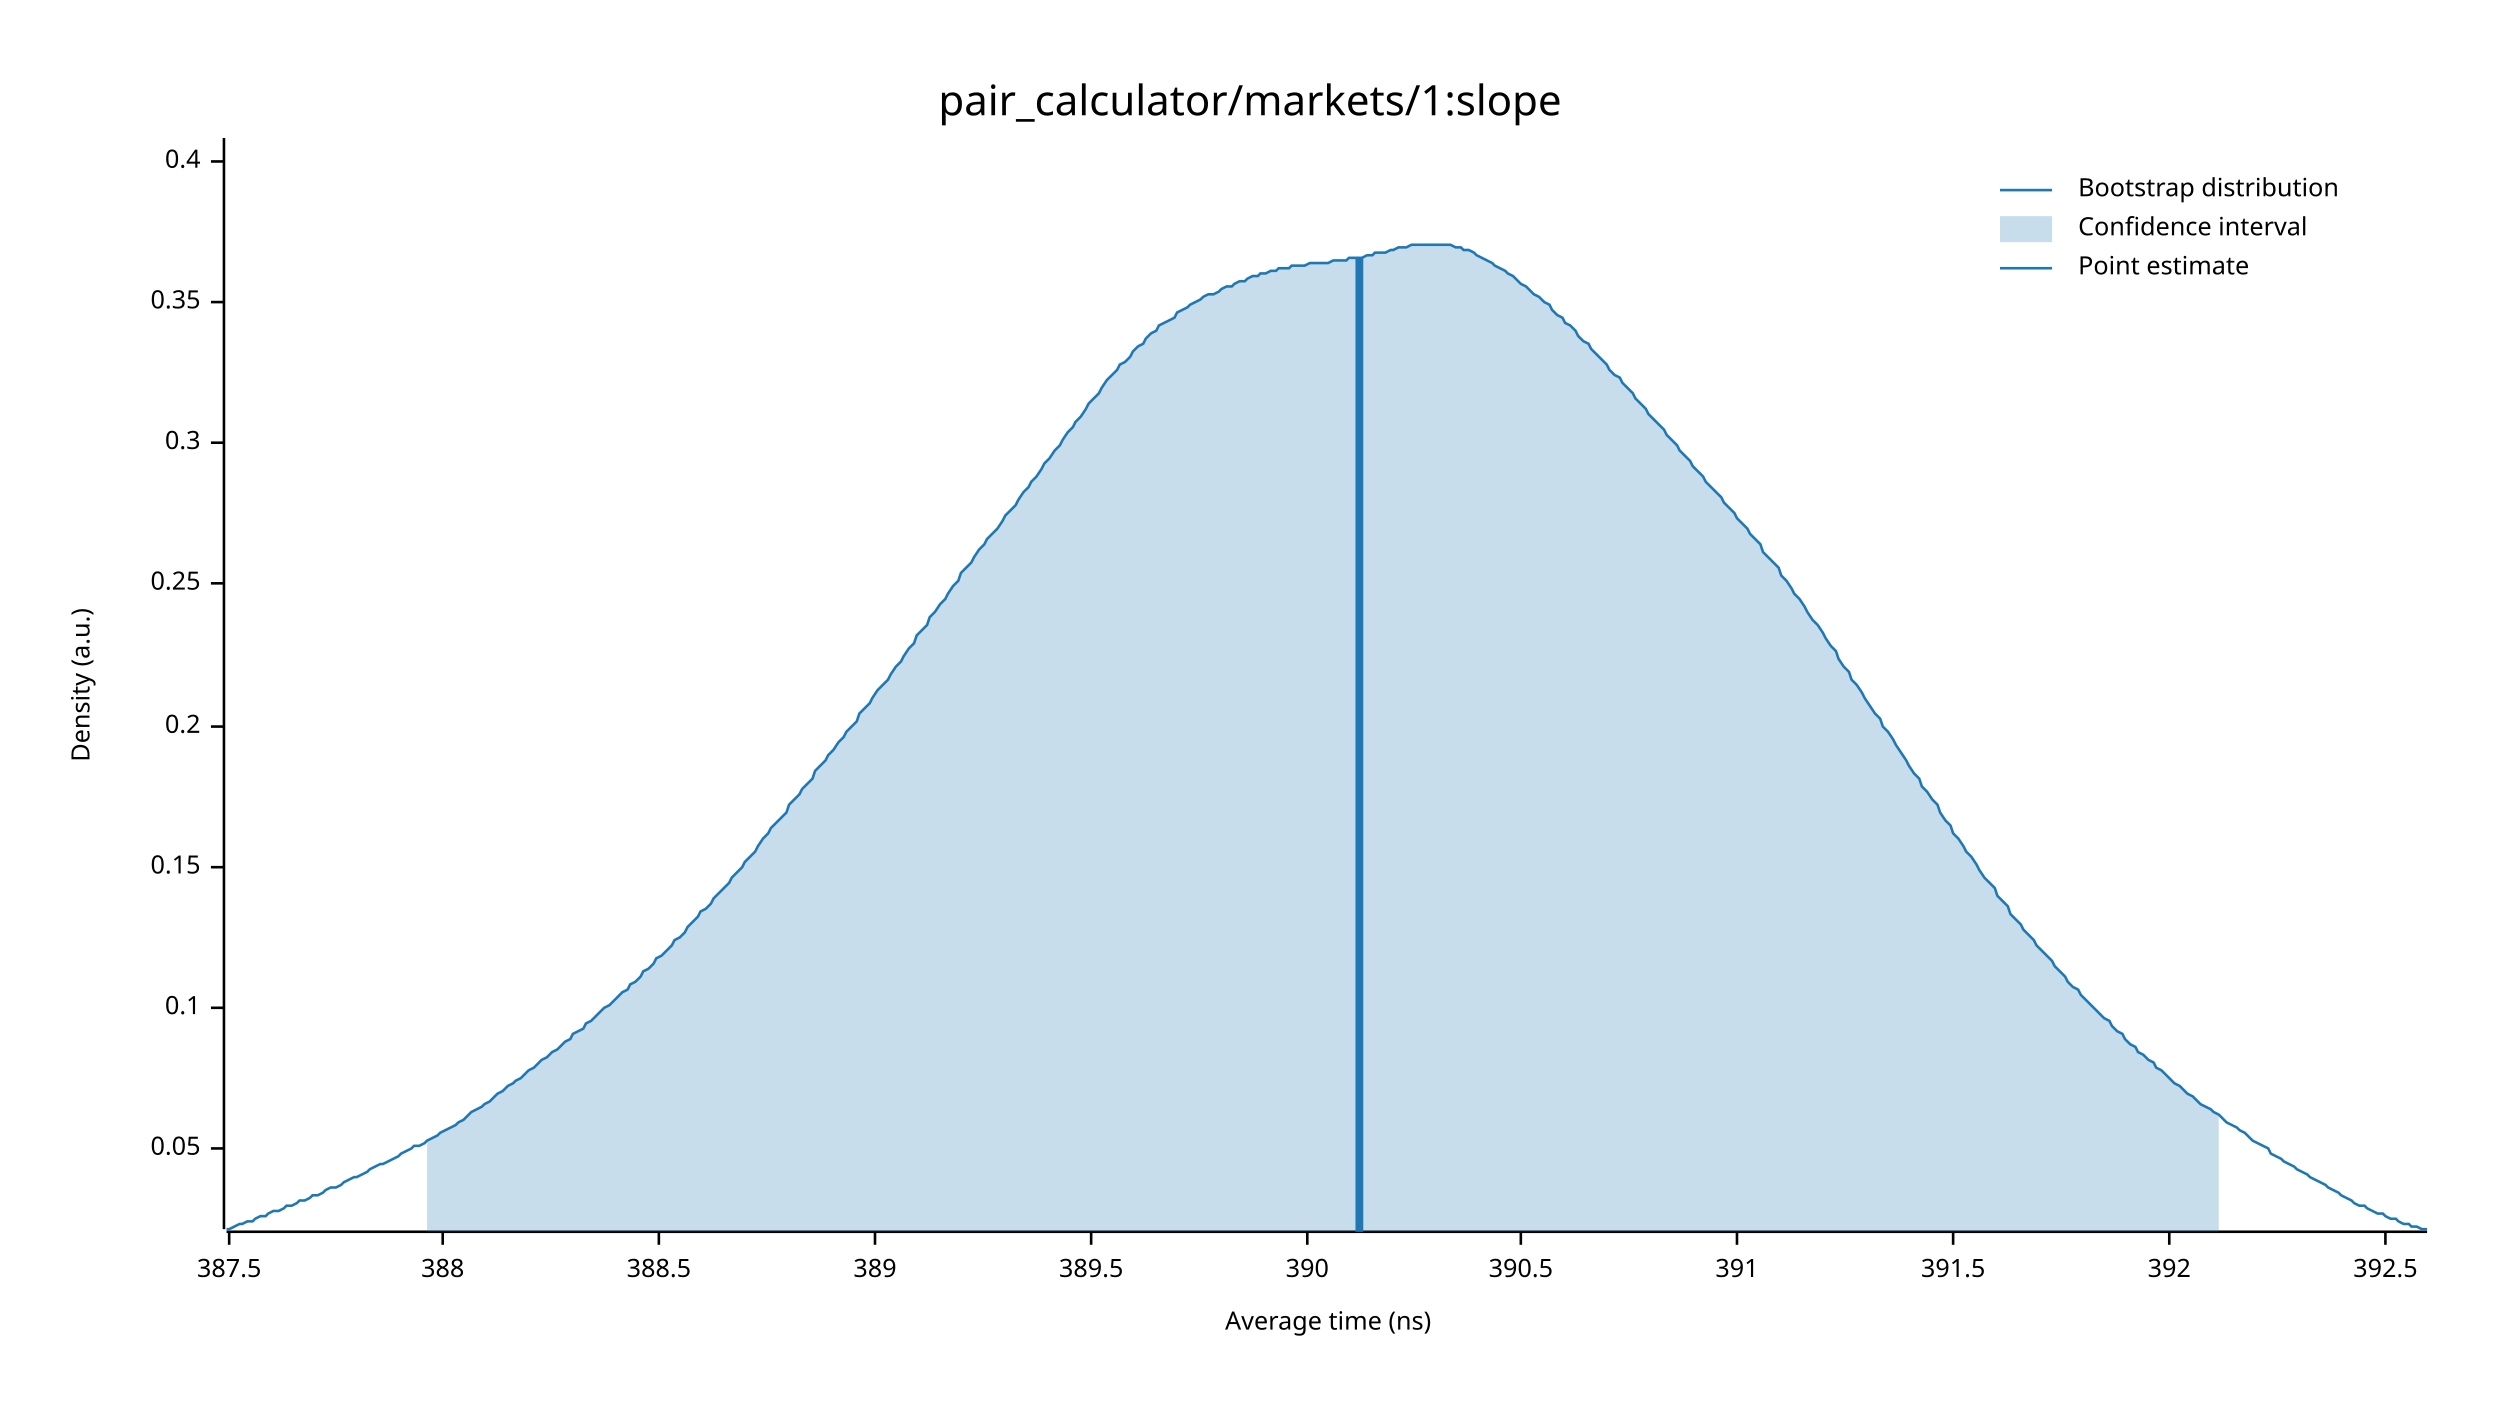
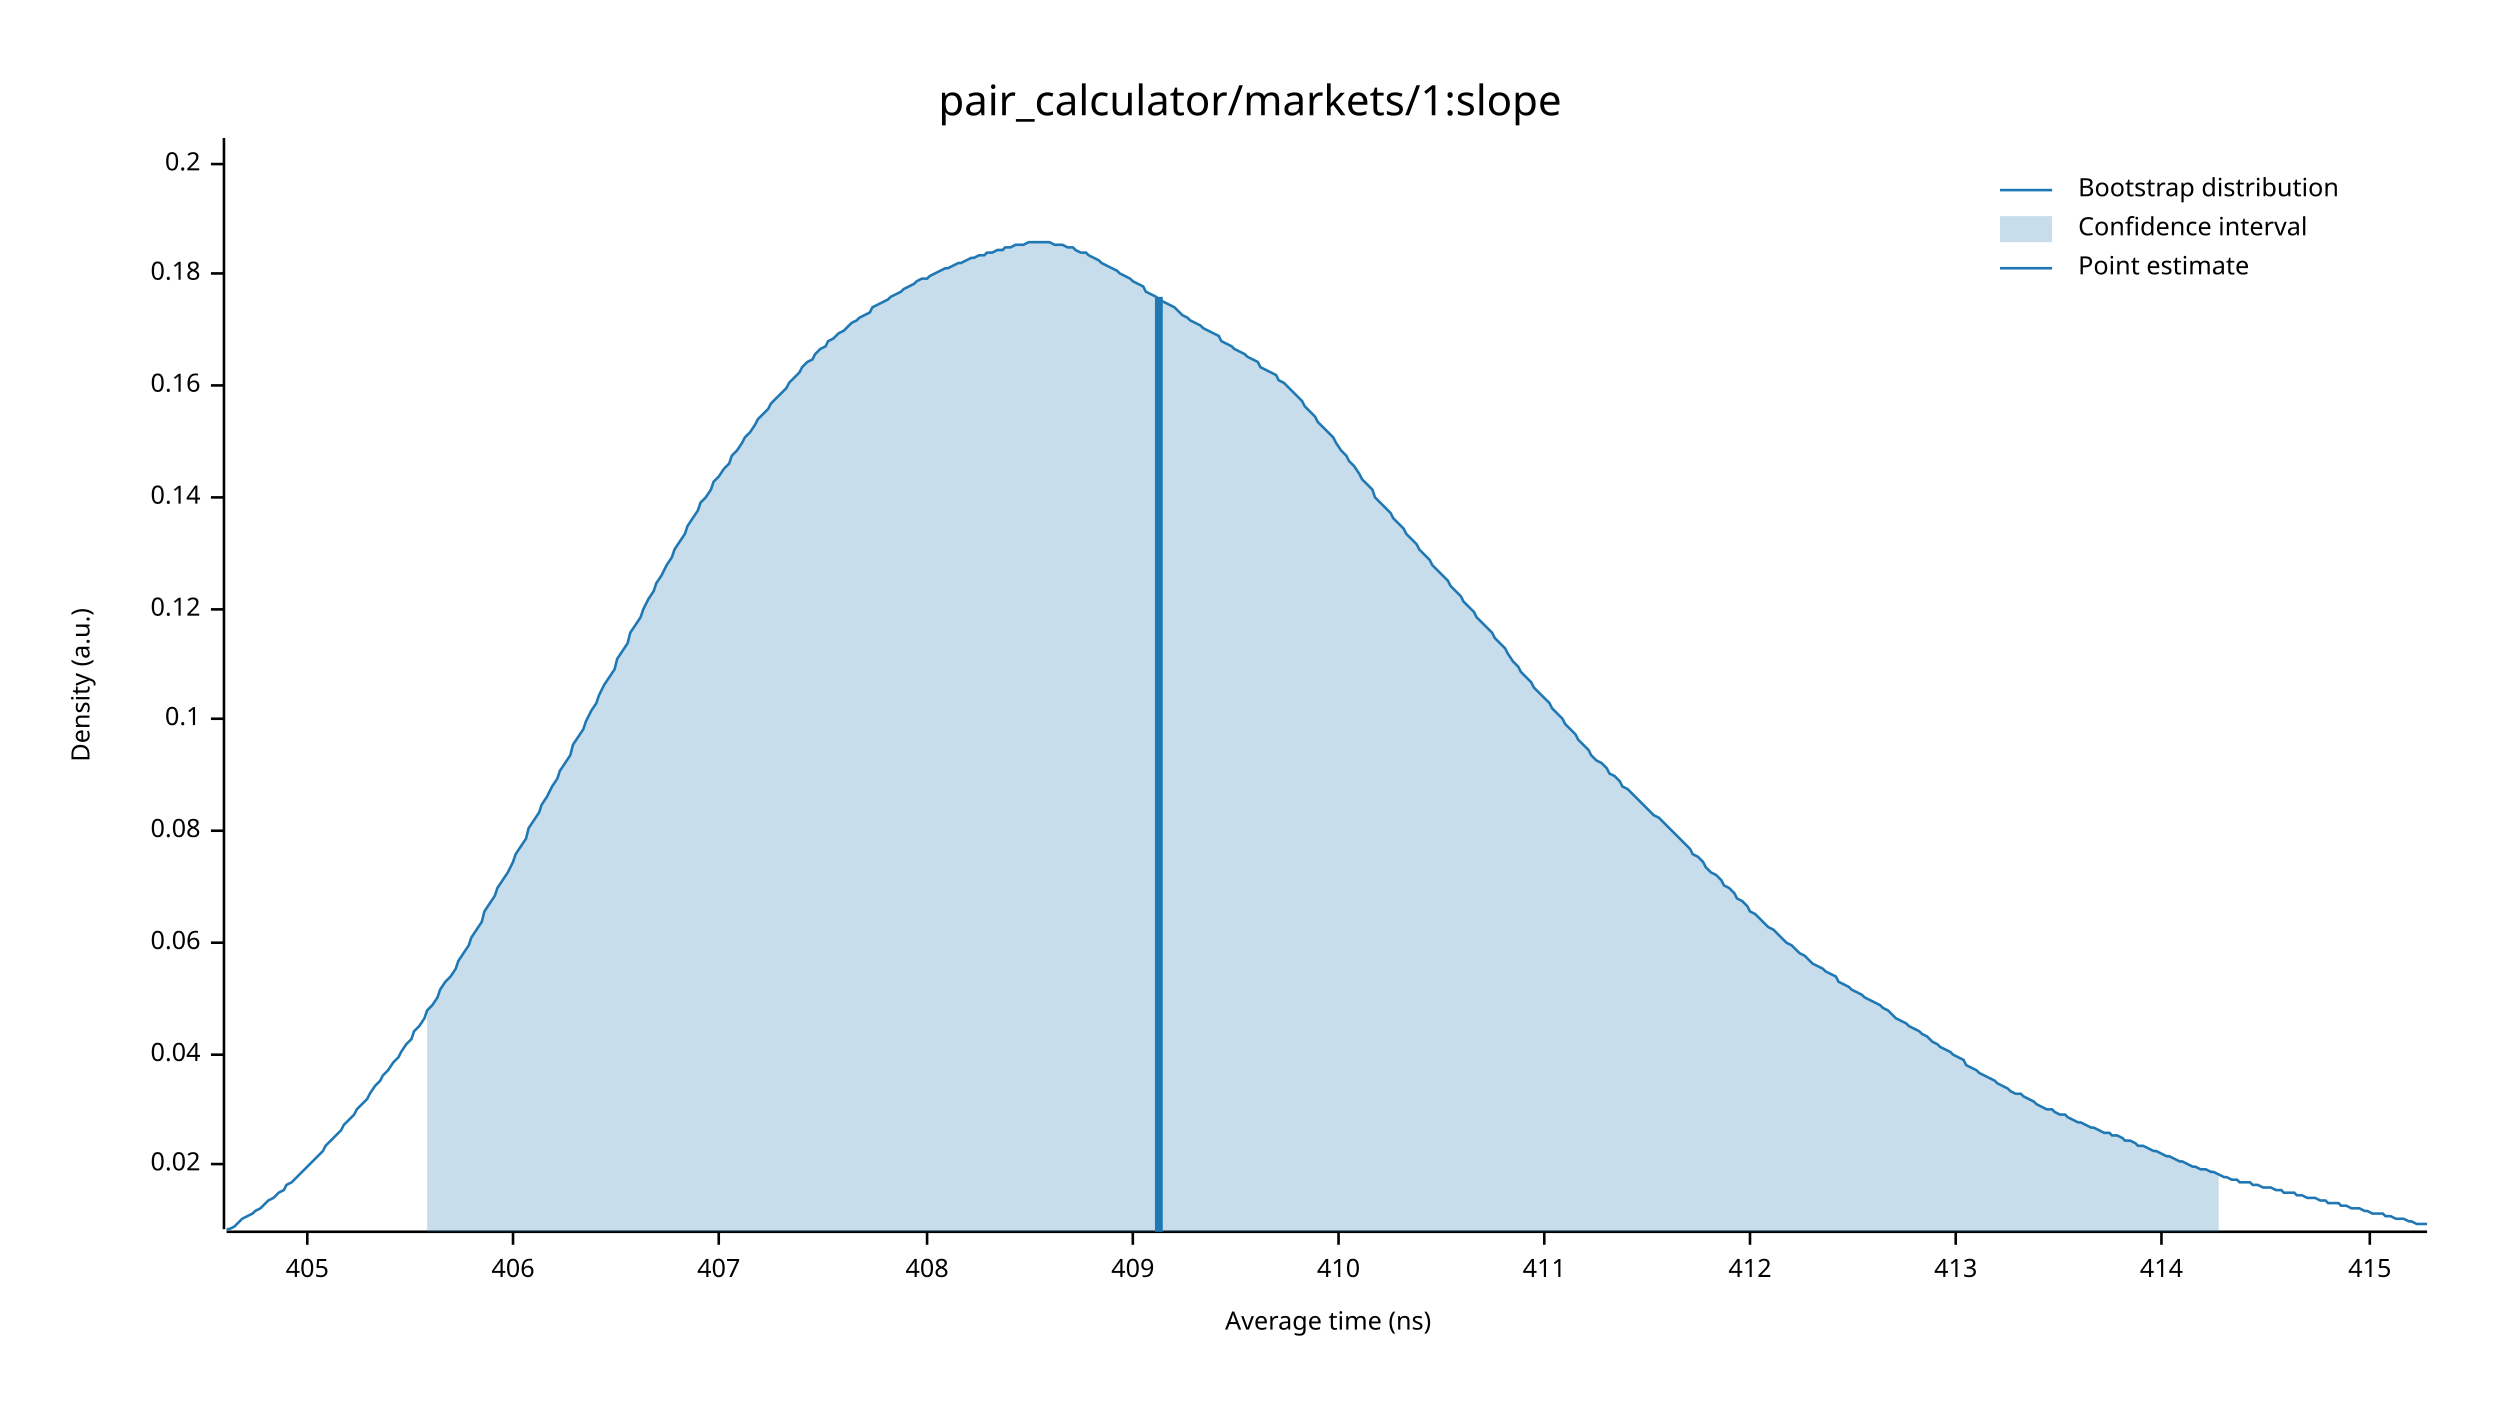
<svg xmlns="http://www.w3.org/2000/svg" width="960" height="540" viewBox="0 0 960 540">
  <text x="480" y="32" dy="0.76em" text-anchor="middle" font-family="sans-serif" font-size="16.129" opacity="1" fill="#000000">
pair_calculator/markets/1:slope
</text>
  <text x="27" y="263" dy="0.76em" text-anchor="middle" font-family="sans-serif" font-size="9.677" opacity="1" fill="#000000" transform="rotate(270, 27, 263)">
Density (a.u.)
</text>
  <text x="510" y="513" dy="-0.5ex" text-anchor="middle" font-family="sans-serif" font-size="9.677" opacity="1" fill="#000000">
Average time (ns)
</text>
  <polyline fill="none" opacity="1" stroke="#000000" stroke-width="1" points="86,53 86,472 " />
-   <text x="77" y="441" dy="0.5ex" text-anchor="end" font-family="sans-serif" font-size="9.677" opacity="1" fill="#000000">
- 0.05
+   <text x="77" y="447" dy="0.5ex" text-anchor="end" font-family="sans-serif" font-size="9.677" opacity="1" fill="#000000">
+ 0.02
</text>
-   <polyline fill="none" opacity="1" stroke="#000000" stroke-width="1" points="81,441 86,441 " />
-   <text x="77" y="387" dy="0.5ex" text-anchor="end" font-family="sans-serif" font-size="9.677" opacity="1" fill="#000000">
+   <polyline fill="none" opacity="1" stroke="#000000" stroke-width="1" points="81,447 86,447 " />
+   <text x="77" y="405" dy="0.5ex" text-anchor="end" font-family="sans-serif" font-size="9.677" opacity="1" fill="#000000">
+ 0.04
+ </text>
+   <polyline fill="none" opacity="1" stroke="#000000" stroke-width="1" points="81,405 86,405 " />
+   <text x="77" y="362" dy="0.5ex" text-anchor="end" font-family="sans-serif" font-size="9.677" opacity="1" fill="#000000">
+ 0.06
+ </text>
+   <polyline fill="none" opacity="1" stroke="#000000" stroke-width="1" points="81,362 86,362 " />
+   <text x="77" y="319" dy="0.5ex" text-anchor="end" font-family="sans-serif" font-size="9.677" opacity="1" fill="#000000">
+ 0.08
+ </text>
+   <polyline fill="none" opacity="1" stroke="#000000" stroke-width="1" points="81,319 86,319 " />
+   <text x="77" y="276" dy="0.5ex" text-anchor="end" font-family="sans-serif" font-size="9.677" opacity="1" fill="#000000">
0.1
</text>
-   <polyline fill="none" opacity="1" stroke="#000000" stroke-width="1" points="81,387 86,387 " />
-   <text x="77" y="333" dy="0.5ex" text-anchor="end" font-family="sans-serif" font-size="9.677" opacity="1" fill="#000000">
- 0.15
+   <polyline fill="none" opacity="1" stroke="#000000" stroke-width="1" points="81,276 86,276 " />
+   <text x="77" y="234" dy="0.5ex" text-anchor="end" font-family="sans-serif" font-size="9.677" opacity="1" fill="#000000">
+ 0.12
</text>
-   <polyline fill="none" opacity="1" stroke="#000000" stroke-width="1" points="81,333 86,333 " />
-   <text x="77" y="279" dy="0.5ex" text-anchor="end" font-family="sans-serif" font-size="9.677" opacity="1" fill="#000000">
+   <polyline fill="none" opacity="1" stroke="#000000" stroke-width="1" points="81,234 86,234 " />
+   <text x="77" y="191" dy="0.5ex" text-anchor="end" font-family="sans-serif" font-size="9.677" opacity="1" fill="#000000">
+ 0.14
+ </text>
+   <polyline fill="none" opacity="1" stroke="#000000" stroke-width="1" points="81,191 86,191 " />
+   <text x="77" y="148" dy="0.5ex" text-anchor="end" font-family="sans-serif" font-size="9.677" opacity="1" fill="#000000">
+ 0.16
+ </text>
+   <polyline fill="none" opacity="1" stroke="#000000" stroke-width="1" points="81,148 86,148 " />
+   <text x="77" y="105" dy="0.5ex" text-anchor="end" font-family="sans-serif" font-size="9.677" opacity="1" fill="#000000">
+ 0.18
+ </text>
+   <polyline fill="none" opacity="1" stroke="#000000" stroke-width="1" points="81,105 86,105 " />
+   <text x="77" y="63" dy="0.5ex" text-anchor="end" font-family="sans-serif" font-size="9.677" opacity="1" fill="#000000">
0.2
</text>
-   <polyline fill="none" opacity="1" stroke="#000000" stroke-width="1" points="81,279 86,279 " />
-   <text x="77" y="224" dy="0.5ex" text-anchor="end" font-family="sans-serif" font-size="9.677" opacity="1" fill="#000000">
- 0.25
+   <polyline fill="none" opacity="1" stroke="#000000" stroke-width="1" points="81,63 86,63 " />
+   <polyline fill="none" opacity="1" stroke="#000000" stroke-width="1" points="87,473 932,473 " />
+   <text x="118" y="483" dy="0.76em" text-anchor="middle" font-family="sans-serif" font-size="9.677" opacity="1" fill="#000000">
+ 405
</text>
-   <polyline fill="none" opacity="1" stroke="#000000" stroke-width="1" points="81,224 86,224 " />
-   <text x="77" y="170" dy="0.5ex" text-anchor="end" font-family="sans-serif" font-size="9.677" opacity="1" fill="#000000">
- 0.3
+   <polyline fill="none" opacity="1" stroke="#000000" stroke-width="1" points="118,473 118,478 " />
+   <text x="197" y="483" dy="0.76em" text-anchor="middle" font-family="sans-serif" font-size="9.677" opacity="1" fill="#000000">
+ 406
</text>
-   <polyline fill="none" opacity="1" stroke="#000000" stroke-width="1" points="81,170 86,170 " />
-   <text x="77" y="116" dy="0.5ex" text-anchor="end" font-family="sans-serif" font-size="9.677" opacity="1" fill="#000000">
- 0.35
+   <polyline fill="none" opacity="1" stroke="#000000" stroke-width="1" points="197,473 197,478 " />
+   <text x="276" y="483" dy="0.76em" text-anchor="middle" font-family="sans-serif" font-size="9.677" opacity="1" fill="#000000">
+ 407
</text>
-   <polyline fill="none" opacity="1" stroke="#000000" stroke-width="1" points="81,116 86,116 " />
-   <text x="77" y="62" dy="0.5ex" text-anchor="end" font-family="sans-serif" font-size="9.677" opacity="1" fill="#000000">
- 0.4
+   <polyline fill="none" opacity="1" stroke="#000000" stroke-width="1" points="276,473 276,478 " />
+   <text x="356" y="483" dy="0.76em" text-anchor="middle" font-family="sans-serif" font-size="9.677" opacity="1" fill="#000000">
+ 408
</text>
-   <polyline fill="none" opacity="1" stroke="#000000" stroke-width="1" points="81,62 86,62 " />
-   <polyline fill="none" opacity="1" stroke="#000000" stroke-width="1" points="87,473 932,473 " />
-   <text x="88" y="483" dy="0.76em" text-anchor="middle" font-family="sans-serif" font-size="9.677" opacity="1" fill="#000000">
- 387.5
+   <polyline fill="none" opacity="1" stroke="#000000" stroke-width="1" points="356,473 356,478 " />
+   <text x="435" y="483" dy="0.76em" text-anchor="middle" font-family="sans-serif" font-size="9.677" opacity="1" fill="#000000">
+ 409
</text>
-   <polyline fill="none" opacity="1" stroke="#000000" stroke-width="1" points="88,473 88,478 " />
-   <text x="170" y="483" dy="0.76em" text-anchor="middle" font-family="sans-serif" font-size="9.677" opacity="1" fill="#000000">
- 388
+   <polyline fill="none" opacity="1" stroke="#000000" stroke-width="1" points="435,473 435,478 " />
+   <text x="514" y="483" dy="0.76em" text-anchor="middle" font-family="sans-serif" font-size="9.677" opacity="1" fill="#000000">
+ 410
</text>
-   <polyline fill="none" opacity="1" stroke="#000000" stroke-width="1" points="170,473 170,478 " />
-   <text x="253" y="483" dy="0.76em" text-anchor="middle" font-family="sans-serif" font-size="9.677" opacity="1" fill="#000000">
- 388.5
+   <polyline fill="none" opacity="1" stroke="#000000" stroke-width="1" points="514,473 514,478 " />
+   <text x="593" y="483" dy="0.76em" text-anchor="middle" font-family="sans-serif" font-size="9.677" opacity="1" fill="#000000">
+ 411
</text>
-   <polyline fill="none" opacity="1" stroke="#000000" stroke-width="1" points="253,473 253,478 " />
-   <text x="336" y="483" dy="0.76em" text-anchor="middle" font-family="sans-serif" font-size="9.677" opacity="1" fill="#000000">
- 389
+   <polyline fill="none" opacity="1" stroke="#000000" stroke-width="1" points="593,473 593,478 " />
+   <text x="672" y="483" dy="0.76em" text-anchor="middle" font-family="sans-serif" font-size="9.677" opacity="1" fill="#000000">
+ 412
</text>
-   <polyline fill="none" opacity="1" stroke="#000000" stroke-width="1" points="336,473 336,478 " />
-   <text x="419" y="483" dy="0.76em" text-anchor="middle" font-family="sans-serif" font-size="9.677" opacity="1" fill="#000000">
- 389.5
+   <polyline fill="none" opacity="1" stroke="#000000" stroke-width="1" points="672,473 672,478 " />
+   <text x="751" y="483" dy="0.76em" text-anchor="middle" font-family="sans-serif" font-size="9.677" opacity="1" fill="#000000">
+ 413
</text>
-   <polyline fill="none" opacity="1" stroke="#000000" stroke-width="1" points="419,473 419,478 " />
-   <text x="502" y="483" dy="0.76em" text-anchor="middle" font-family="sans-serif" font-size="9.677" opacity="1" fill="#000000">
- 390
+   <polyline fill="none" opacity="1" stroke="#000000" stroke-width="1" points="751,473 751,478 " />
+   <text x="830" y="483" dy="0.76em" text-anchor="middle" font-family="sans-serif" font-size="9.677" opacity="1" fill="#000000">
+ 414
</text>
-   <polyline fill="none" opacity="1" stroke="#000000" stroke-width="1" points="502,473 502,478 " />
-   <text x="584" y="483" dy="0.76em" text-anchor="middle" font-family="sans-serif" font-size="9.677" opacity="1" fill="#000000">
- 390.5
+   <polyline fill="none" opacity="1" stroke="#000000" stroke-width="1" points="830,473 830,478 " />
+   <text x="910" y="483" dy="0.76em" text-anchor="middle" font-family="sans-serif" font-size="9.677" opacity="1" fill="#000000">
+ 415
</text>
-   <polyline fill="none" opacity="1" stroke="#000000" stroke-width="1" points="584,473 584,478 " />
-   <text x="667" y="483" dy="0.76em" text-anchor="middle" font-family="sans-serif" font-size="9.677" opacity="1" fill="#000000">
- 391
- </text>
-   <polyline fill="none" opacity="1" stroke="#000000" stroke-width="1" points="667,473 667,478 " />
-   <text x="750" y="483" dy="0.76em" text-anchor="middle" font-family="sans-serif" font-size="9.677" opacity="1" fill="#000000">
- 391.5
- </text>
-   <polyline fill="none" opacity="1" stroke="#000000" stroke-width="1" points="750,473 750,478 " />
-   <text x="833" y="483" dy="0.76em" text-anchor="middle" font-family="sans-serif" font-size="9.677" opacity="1" fill="#000000">
- 392
- </text>
-   <polyline fill="none" opacity="1" stroke="#000000" stroke-width="1" points="833,473 833,478 " />
-   <text x="916" y="483" dy="0.76em" text-anchor="middle" font-family="sans-serif" font-size="9.677" opacity="1" fill="#000000">
- 392.5
- </text>
-   <polyline fill="none" opacity="1" stroke="#000000" stroke-width="1" points="916,473 916,478 " />
-   <polyline fill="none" opacity="1" stroke="#1F78B4" stroke-width="1" points="87,472 88,472 90,471 92,470 93,470 95,469 97,469 98,468 100,467 102,467 103,466 105,465 107,465 109,464 110,463 112,463 114,462 115,461 117,461 119,460 120,459 122,459 124,458 125,457 127,456 129,456 131,455 132,454 134,453 136,452 137,452 139,451 141,450 142,449 144,448 146,447 147,447 149,446 151,445 153,444 154,443 156,442 158,441 159,440 161,440 163,439 164,438 166,437 168,436 169,435 171,434 173,433 175,432 176,431 178,430 180,428 181,427 183,426 185,425 186,424 188,423 190,421 191,420 193,419 195,417 197,416 198,415 200,414 202,412 203,411 205,410 207,408 208,407 210,406 212,404 214,403 215,402 217,400 219,399 220,397 222,396 224,395 225,393 227,392 229,390 230,389 232,387 234,386 236,384 237,383 239,381 241,380 242,378 244,377 246,375 247,373 249,372 251,370 252,368 254,367 256,365 258,363 259,361 261,360 263,358 264,356 266,354 268,352 269,350 271,349 273,347 274,345 276,343 278,341 280,339 281,337 283,335 285,333 286,331 288,329 290,327 291,325 293,322 295,320 296,318 298,316 300,314 302,312 303,309 305,307 307,305 308,303 310,301 312,299 313,296 315,294 317,292 318,290 320,288 322,285 324,283 325,281 327,279 329,277 330,274 332,272 334,270 335,268 337,265 339,263 341,261 342,259 344,256 346,254 347,252 349,249 351,247 352,244 354,242 356,240 357,237 359,235 361,232 363,230 364,228 366,225 368,223 369,220 371,218 373,216 374,214 376,211 378,209 379,207 381,205 383,203 385,200 386,198 388,196 390,194 391,192 393,189 395,187 396,185 398,183 400,180 401,178 403,176 405,173 407,171 408,169 410,166 412,164 413,162 415,160 417,157 418,155 420,153 422,151 423,149 425,146 427,144 429,142 430,140 432,139 434,137 435,135 437,133 439,132 440,130 442,128 444,127 445,125 447,124 449,123 451,122 452,120 454,119 456,118 457,117 459,116 461,115 462,114 464,113 466,113 468,112 469,111 471,110 473,110 474,109 476,108 478,108 479,107 481,106 483,106 484,105 486,105 488,104 490,104 491,103 493,103 495,103 496,102 498,102 500,102 501,102 503,101 505,101 506,101 508,101 510,101 512,100 513,100 515,100 517,100 518,99 520,99 522,99 523,99 525,98 527,98 528,97 530,97 532,97 534,96 535,96 537,95 539,95 540,95 542,94 544,94 545,94 547,94 549,94 550,94 552,94 554,94 556,94 557,94 559,95 561,95 562,96 564,96 566,97 567,98 569,99 571,100 573,101 574,102 576,103 578,104 579,105 581,106 583,108 584,109 586,110 588,112 589,113 591,114 593,116 595,117 596,119 598,121 600,122 601,124 603,125 605,127 606,129 608,131 610,132 611,134 613,136 615,138 617,140 618,142 620,144 622,145 623,147 625,149 627,151 628,153 630,155 632,157 633,159 635,161 637,163 639,165 640,167 642,169 644,171 645,173 647,175 649,177 650,179 652,181 654,183 655,185 657,187 659,189 661,191 662,193 664,195 666,197 667,199 669,201 671,203 672,205 674,207 676,209 677,212 679,214 681,216 683,218 684,221 686,223 688,226 689,228 691,230 693,233 694,235 696,238 698,240 700,243 701,245 703,248 705,250 706,253 708,256 710,258 711,261 713,263 715,266 716,268 718,271 720,274 722,276 723,279 725,281 727,284 728,286 730,289 732,292 733,294 735,297 737,299 738,302 740,304 742,307 744,309 745,312 747,315 749,317 750,320 752,322 754,325 755,327 757,329 759,332 760,334 762,337 764,339 766,341 767,344 769,346 771,348 772,351 774,353 776,355 777,357 779,359 781,361 782,363 784,365 786,367 788,369 789,371 791,373 793,375 794,377 796,379 798,380 799,382 801,384 803,386 804,387 806,389 808,391 810,392 811,394 813,396 815,397 816,399 818,401 820,402 821,404 823,405 825,407 827,408 828,410 830,411 832,413 833,414 835,416 837,417 838,418 840,420 842,421 843,422 845,424 847,425 849,426 850,427 852,428 854,430 855,431 857,432 859,433 860,434 862,435 864,437 865,438 867,439 869,440 871,441 872,443 874,444 876,445 877,446 879,447 881,448 882,449 884,450 886,451 887,452 889,453 891,454 893,455 894,456 896,457 898,458 899,459 901,460 903,461 904,462 906,463 908,463 909,464 911,465 913,466 915,466 916,467 918,468 920,468 921,469 923,470 925,470 926,471 928,471 930,472 932,472 " />
-   <polygon opacity="0.25" fill="#1F78B4" points="164,438 166,437 168,436 169,435 171,434 173,433 175,432 176,431 178,430 180,428 181,427 183,426 185,425 186,424 188,423 190,421 191,420 193,419 195,417 197,416 198,415 200,414 202,412 203,411 205,410 207,408 208,407 210,406 212,404 214,403 215,402 217,400 219,399 220,397 222,396 224,395 225,393 227,392 229,390 230,389 232,387 234,386 236,384 237,383 239,381 241,380 242,378 244,377 246,375 247,373 249,372 251,370 252,368 254,367 256,365 258,363 259,361 261,360 263,358 264,356 266,354 268,352 269,350 271,349 273,347 274,345 276,343 278,341 280,339 281,337 283,335 285,333 286,331 288,329 290,327 291,325 293,322 295,320 296,318 298,316 300,314 302,312 303,309 305,307 307,305 308,303 310,301 312,299 313,296 315,294 317,292 318,290 320,288 322,285 324,283 325,281 327,279 329,277 330,274 332,272 334,270 335,268 337,265 339,263 341,261 342,259 344,256 346,254 347,252 349,249 351,247 352,244 354,242 356,240 357,237 359,235 361,232 363,230 364,228 366,225 368,223 369,220 371,218 373,216 374,214 376,211 378,209 379,207 381,205 383,203 385,200 386,198 388,196 390,194 391,192 393,189 395,187 396,185 398,183 400,180 401,178 403,176 405,173 407,171 408,169 410,166 412,164 413,162 415,160 417,157 418,155 420,153 422,151 423,149 425,146 427,144 429,142 430,140 432,139 434,137 435,135 437,133 439,132 440,130 442,128 444,127 445,125 447,124 449,123 451,122 452,120 454,119 456,118 457,117 459,116 461,115 462,114 464,113 466,113 468,112 469,111 471,110 473,110 474,109 476,108 478,108 479,107 481,106 483,106 484,105 486,105 488,104 490,104 491,103 493,103 495,103 496,102 498,102 500,102 501,102 503,101 505,101 506,101 508,101 510,101 512,100 513,100 515,100 517,100 518,99 520,99 522,99 523,99 525,98 527,98 528,97 530,97 532,97 534,96 535,96 537,95 539,95 540,95 542,94 544,94 545,94 547,94 549,94 550,94 552,94 554,94 556,94 557,94 559,95 561,95 562,96 564,96 566,97 567,98 569,99 571,100 573,101 574,102 576,103 578,104 579,105 581,106 583,108 584,109 586,110 588,112 589,113 591,114 593,116 595,117 596,119 598,121 600,122 601,124 603,125 605,127 606,129 608,131 610,132 611,134 613,136 615,138 617,140 618,142 620,144 622,145 623,147 625,149 627,151 628,153 630,155 632,157 633,159 635,161 637,163 639,165 640,167 642,169 644,171 645,173 647,175 649,177 650,179 652,181 654,183 655,185 657,187 659,189 661,191 662,193 664,195 666,197 667,199 669,201 671,203 672,205 674,207 676,209 677,212 679,214 681,216 683,218 684,221 686,223 688,226 689,228 691,230 693,233 694,235 696,238 698,240 700,243 701,245 703,248 705,250 706,253 708,256 710,258 711,261 713,263 715,266 716,268 718,271 720,274 722,276 723,279 725,281 727,284 728,286 730,289 732,292 733,294 735,297 737,299 738,302 740,304 742,307 744,309 745,312 747,315 749,317 750,320 752,322 754,325 755,327 757,329 759,332 760,334 762,337 764,339 766,341 767,344 769,346 771,348 772,351 774,353 776,355 777,357 779,359 781,361 782,363 784,365 786,367 788,369 789,371 791,373 793,375 794,377 796,379 798,380 799,382 801,384 803,386 804,387 806,389 808,391 810,392 811,394 813,396 815,397 816,399 818,401 820,402 821,404 823,405 825,407 827,408 828,410 830,411 832,413 833,414 835,416 837,417 838,418 840,420 842,421 843,422 845,424 847,425 849,426 850,427 852,428 852,473 164,473 " />
-   <polyline fill="none" opacity="1" stroke="#1F78B4" stroke-width="3" points="522,473 522,99 " />
+   <polyline fill="none" opacity="1" stroke="#000000" stroke-width="1" points="910,473 910,478 " />
+   <polyline fill="none" opacity="1" stroke="#1F78B4" stroke-width="1" points="87,472 88,472 90,471 92,469 93,468 95,467 97,466 98,465 100,464 102,462 103,461 105,460 107,458 109,457 110,455 112,454 114,452 115,451 117,449 119,447 120,446 122,444 124,442 125,440 127,438 129,436 131,434 132,432 134,430 136,428 137,426 139,424 141,422 142,420 144,417 146,415 147,413 149,411 151,408 153,406 154,404 156,401 158,399 159,396 161,394 163,391 164,388 166,386 168,383 169,380 171,377 173,375 175,372 176,369 178,366 180,363 181,360 183,357 185,354 186,350 188,347 190,344 191,341 193,338 195,335 197,331 198,328 200,325 202,322 203,318 205,315 207,312 208,309 210,306 212,302 214,299 215,296 217,293 219,290 220,286 222,283 224,280 225,277 227,273 229,270 230,267 232,263 234,260 236,257 237,253 239,250 241,247 242,243 244,240 246,237 247,234 249,230 251,227 252,224 254,221 256,217 258,214 259,211 261,208 263,205 264,202 266,199 268,196 269,193 271,191 273,188 274,185 276,183 278,180 280,178 281,175 283,173 285,170 286,168 288,166 290,163 291,161 293,159 295,157 296,155 298,153 300,151 302,149 303,147 305,145 307,143 308,141 310,139 312,138 313,136 315,134 317,133 318,131 320,130 322,128 324,127 325,126 327,124 329,123 330,122 332,121 334,120 335,118 337,117 339,116 341,115 342,114 344,113 346,112 347,111 349,110 351,109 352,108 354,107 356,107 357,106 359,105 361,104 363,103 364,103 366,102 368,101 369,101 371,100 373,99 374,99 376,98 378,98 379,97 381,97 383,96 385,96 386,95 388,95 390,94 391,94 393,94 395,93 396,93 398,93 400,93 401,93 403,93 405,94 407,94 408,94 410,95 412,95 413,96 415,97 417,97 418,98 420,99 422,100 423,101 425,102 427,103 429,104 430,105 432,106 434,107 435,108 437,109 439,110 440,112 442,113 444,114 445,115 447,116 449,117 451,118 452,119 454,121 456,122 457,123 459,124 461,125 462,126 464,127 466,128 468,129 469,131 471,132 473,133 474,134 476,135 478,136 479,137 481,138 483,139 484,141 486,142 488,143 490,144 491,146 493,147 495,149 496,150 498,152 500,154 501,156 503,158 505,160 506,162 508,164 510,166 512,168 513,170 515,173 517,175 518,177 520,179 522,182 523,184 525,186 527,188 528,191 530,193 532,195 534,197 535,199 537,201 539,203 540,205 542,207 544,209 545,211 547,213 549,215 550,217 552,219 554,221 556,223 557,225 559,227 561,229 562,231 564,233 566,235 567,237 569,239 571,241 573,243 574,245 576,247 578,249 579,251 581,254 583,256 584,258 586,260 588,262 589,264 591,266 593,268 595,270 596,272 598,274 600,276 601,278 603,280 605,282 606,284 608,286 610,288 611,290 613,292 615,293 617,295 618,297 620,298 622,300 623,302 625,303 627,305 628,306 630,308 632,310 633,311 635,313 637,314 639,316 640,317 642,319 644,321 645,322 647,324 649,326 650,328 652,329 654,331 655,333 657,335 659,336 661,338 662,340 664,341 666,343 667,345 669,346 671,348 672,350 674,351 676,353 677,354 679,356 681,357 683,359 684,360 686,362 688,363 689,364 691,366 693,367 694,368 696,370 698,371 700,372 701,373 703,374 705,375 706,377 708,378 710,379 711,380 713,381 715,382 716,383 718,384 720,385 722,386 723,387 725,388 727,390 728,391 730,392 732,393 733,394 735,395 737,396 738,397 740,398 742,400 744,401 745,402 747,403 749,404 750,405 752,406 754,407 755,409 757,410 759,411 760,412 762,413 764,414 766,415 767,416 769,417 771,418 772,419 774,420 776,420 777,421 779,422 781,423 782,424 784,425 786,426 788,426 789,427 791,428 793,428 794,429 796,430 798,431 799,431 801,432 803,433 804,433 806,434 808,435 810,435 811,436 813,436 815,437 816,438 818,438 820,439 821,440 823,440 825,441 827,442 828,442 830,443 832,444 833,444 835,445 837,446 838,446 840,447 842,448 843,448 845,449 847,449 849,450 850,450 852,451 854,452 855,452 857,453 859,453 860,454 862,454 864,454 865,455 867,455 869,456 871,456 872,456 874,457 876,457 877,458 879,458 881,458 882,459 884,459 886,460 887,460 889,460 891,461 893,461 894,462 896,462 898,462 899,463 901,463 903,464 904,464 906,464 908,465 909,465 911,466 913,466 915,466 916,467 918,467 920,468 921,468 923,468 925,469 926,469 928,470 930,470 932,470 " />
+   <polygon opacity="0.25" fill="#1F78B4" points="164,388 166,386 168,383 169,380 171,377 173,375 175,372 176,369 178,366 180,363 181,360 183,357 185,354 186,350 188,347 190,344 191,341 193,338 195,335 197,331 198,328 200,325 202,322 203,318 205,315 207,312 208,309 210,306 212,302 214,299 215,296 217,293 219,290 220,286 222,283 224,280 225,277 227,273 229,270 230,267 232,263 234,260 236,257 237,253 239,250 241,247 242,243 244,240 246,237 247,234 249,230 251,227 252,224 254,221 256,217 258,214 259,211 261,208 263,205 264,202 266,199 268,196 269,193 271,191 273,188 274,185 276,183 278,180 280,178 281,175 283,173 285,170 286,168 288,166 290,163 291,161 293,159 295,157 296,155 298,153 300,151 302,149 303,147 305,145 307,143 308,141 310,139 312,138 313,136 315,134 317,133 318,131 320,130 322,128 324,127 325,126 327,124 329,123 330,122 332,121 334,120 335,118 337,117 339,116 341,115 342,114 344,113 346,112 347,111 349,110 351,109 352,108 354,107 356,107 357,106 359,105 361,104 363,103 364,103 366,102 368,101 369,101 371,100 373,99 374,99 376,98 378,98 379,97 381,97 383,96 385,96 386,95 388,95 390,94 391,94 393,94 395,93 396,93 398,93 400,93 401,93 403,93 405,94 407,94 408,94 410,95 412,95 413,96 415,97 417,97 418,98 420,99 422,100 423,101 425,102 427,103 429,104 430,105 432,106 434,107 435,108 437,109 439,110 440,112 442,113 444,114 445,115 447,116 449,117 451,118 452,119 454,121 456,122 457,123 459,124 461,125 462,126 464,127 466,128 468,129 469,131 471,132 473,133 474,134 476,135 478,136 479,137 481,138 483,139 484,141 486,142 488,143 490,144 491,146 493,147 495,149 496,150 498,152 500,154 501,156 503,158 505,160 506,162 508,164 510,166 512,168 513,170 515,173 517,175 518,177 520,179 522,182 523,184 525,186 527,188 528,191 530,193 532,195 534,197 535,199 537,201 539,203 540,205 542,207 544,209 545,211 547,213 549,215 550,217 552,219 554,221 556,223 557,225 559,227 561,229 562,231 564,233 566,235 567,237 569,239 571,241 573,243 574,245 576,247 578,249 579,251 581,254 583,256 584,258 586,260 588,262 589,264 591,266 593,268 595,270 596,272 598,274 600,276 601,278 603,280 605,282 606,284 608,286 610,288 611,290 613,292 615,293 617,295 618,297 620,298 622,300 623,302 625,303 627,305 628,306 630,308 632,310 633,311 635,313 637,314 639,316 640,317 642,319 644,321 645,322 647,324 649,326 650,328 652,329 654,331 655,333 657,335 659,336 661,338 662,340 664,341 666,343 667,345 669,346 671,348 672,350 674,351 676,353 677,354 679,356 681,357 683,359 684,360 686,362 688,363 689,364 691,366 693,367 694,368 696,370 698,371 700,372 701,373 703,374 705,375 706,377 708,378 710,379 711,380 713,381 715,382 716,383 718,384 720,385 722,386 723,387 725,388 727,390 728,391 730,392 732,393 733,394 735,395 737,396 738,397 740,398 742,400 744,401 745,402 747,403 749,404 750,405 752,406 754,407 755,409 757,410 759,411 760,412 762,413 764,414 766,415 767,416 769,417 771,418 772,419 774,420 776,420 777,421 779,422 781,423 782,424 784,425 786,426 788,426 789,427 791,428 793,428 794,429 796,430 798,431 799,431 801,432 803,433 804,433 806,434 808,435 810,435 811,436 813,436 815,437 816,438 818,438 820,439 821,440 823,440 825,441 827,442 828,442 830,443 832,444 833,444 835,445 837,446 838,446 840,447 842,448 843,448 845,449 847,449 849,450 850,450 852,451 852,473 164,473 " />
+   <polyline fill="none" opacity="1" stroke="#1F78B4" stroke-width="3" points="445,473 445,114 " />
  <text x="798" y="68" dy="0.76em" text-anchor="start" font-family="sans-serif" font-size="9.677" opacity="1" fill="#000000">
Bootstrap distribution
</text>
  <text x="798" y="83" dy="0.76em" text-anchor="start" font-family="sans-serif" font-size="9.677" opacity="1" fill="#000000">
Confidence interval
</text>
  <text x="798" y="98" dy="0.76em" text-anchor="start" font-family="sans-serif" font-size="9.677" opacity="1" fill="#000000">
Point estimate
</text>
  <polyline fill="none" opacity="1" stroke="#1F78B4" stroke-width="1" points="768,73 788,73 " />
  <rect x="768" y="83" width="20" height="10" opacity="0.25" fill="#1F78B4" stroke="none" />
  <polyline fill="none" opacity="1" stroke="#1F78B4" stroke-width="1" points="768,103 788,103 " />
</svg>
